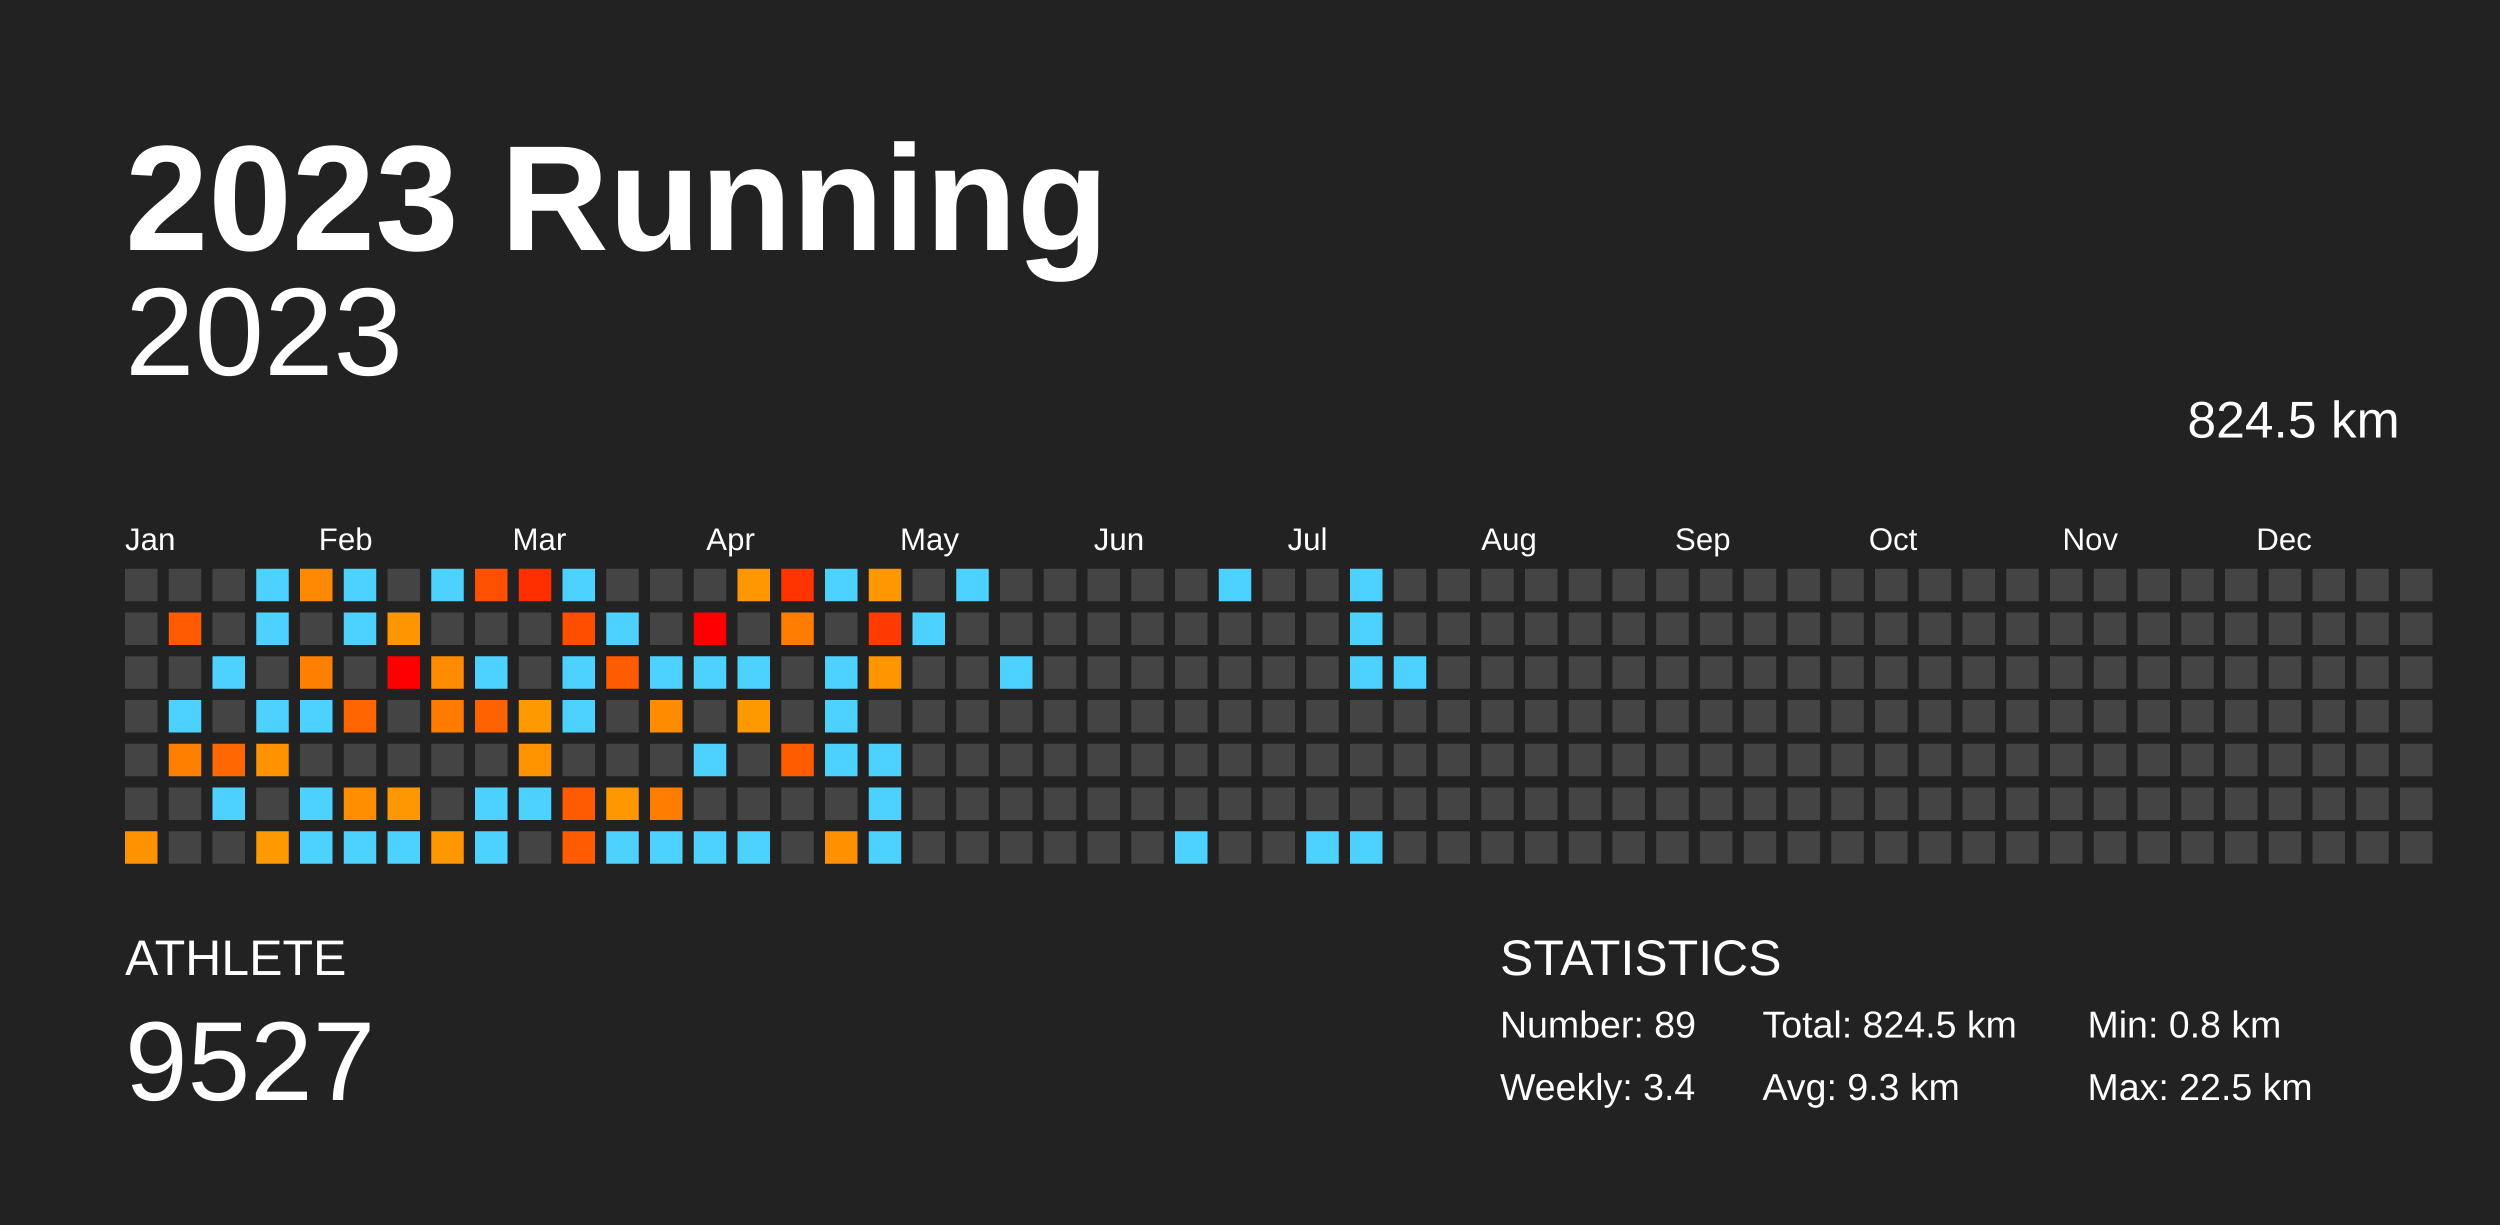
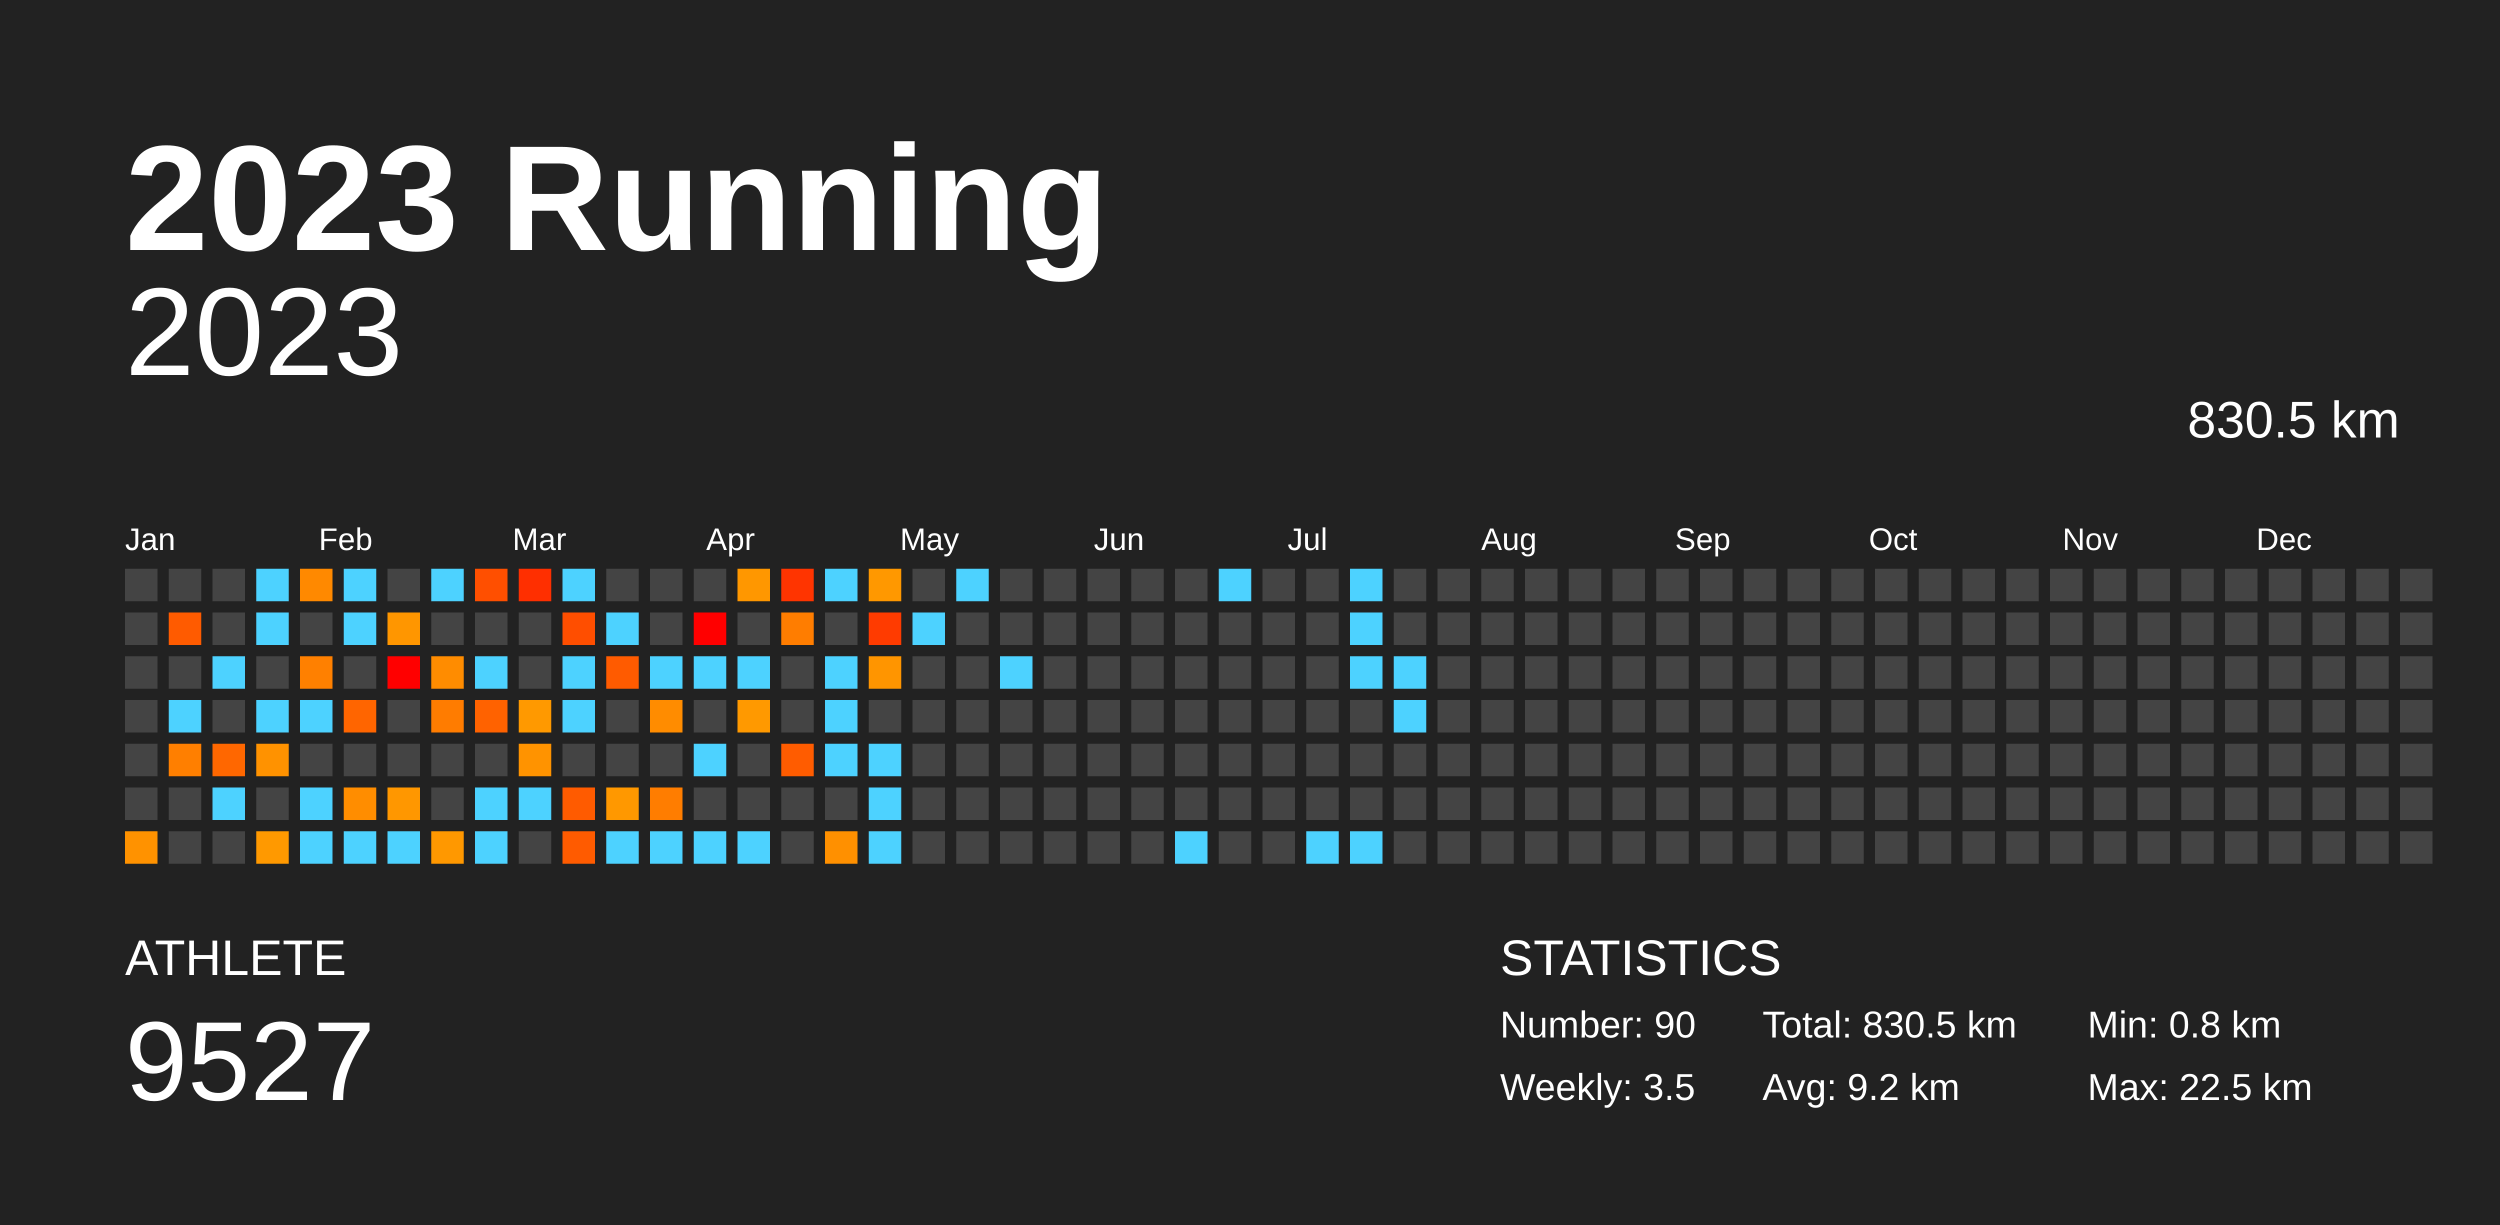
<svg xmlns="http://www.w3.org/2000/svg" baseProfile="full" height="98mm" version="1.1" viewBox="0,0,200,98" width="200mm">
  <defs />
  <rect fill="#222222" height="98" width="200" x="0" y="0" />
  <text fill="#FFFFFF" style="font-size:12px; font-family:Arial; font-weight:bold;" x="10" y="20">2023 Running</text>
  <text fill="#FFFFFF" style="font-size:4px; font-family:Arial" x="10" y="78">ATHLETE</text>
  <text fill="#FFFFFF" style="font-size:9px; font-family:Arial" x="10" y="88">9527</text>
  <text fill="#FFFFFF" style="font-size:4px; font-family:Arial" x="120" y="78">STATISTICS</text>
-   <text fill="#FFFFFF" style="font-size:3px; font-family:Arial" x="120" y="83">Number: 89</text>
-   <text fill="#FFFFFF" style="font-size:3px; font-family:Arial" x="120" y="88">Weekly: 3.4</text>
-   <text fill="#FFFFFF" style="font-size:3px; font-family:Arial" x="141" y="83">Total: 824.5 km</text>
-   <text fill="#FFFFFF" style="font-size:3px; font-family:Arial" x="141" y="88">Avg: 9.3 km</text>
+   <text fill="#FFFFFF" style="font-size:3px; font-family:Arial" x="120" y="83">Number: 90</text>
+   <text fill="#FFFFFF" style="font-size:3px; font-family:Arial" x="120" y="88">Weekly: 3.5</text>
+   <text fill="#FFFFFF" style="font-size:3px; font-family:Arial" x="141" y="83">Total: 830.5 km</text>
+   <text fill="#FFFFFF" style="font-size:3px; font-family:Arial" x="141" y="88">Avg: 9.2 km</text>
  <text fill="#FFFFFF" style="font-size:3px; font-family:Arial" x="167" y="83">Min: 0.8 km</text>
  <text fill="#FFFFFF" style="font-size:3px; font-family:Arial" x="167" y="88">Max: 22.5 km</text>
  <text alignment-baseline="hanging" fill="#FFFFFF" style="font-size:10.0px; font-family:Arial;" x="10" y="30">2023</text>
-   <text alignment-baseline="hanging" fill="#FFFFFF" style="font-size:4.125px; font-family:Arial;" x="175" y="35">824.5 km</text>
+   <text alignment-baseline="hanging" fill="#FFFFFF" style="font-size:4.125px; font-family:Arial;" x="175" y="35">830.5 km</text>
  <text fill="#FFFFFF" style="font-size:2.5px; font-family:Arial" x="10.0" y="44">Jan</text>
  <text fill="#FFFFFF" style="font-size:2.5px; font-family:Arial" x="25.5" y="44">Feb</text>
  <text fill="#FFFFFF" style="font-size:2.5px; font-family:Arial" x="41.0" y="44">Mar</text>
  <text fill="#FFFFFF" style="font-size:2.5px; font-family:Arial" x="56.5" y="44">Apr</text>
  <text fill="#FFFFFF" style="font-size:2.5px; font-family:Arial" x="72.0" y="44">May</text>
  <text fill="#FFFFFF" style="font-size:2.5px; font-family:Arial" x="87.5" y="44">Jun</text>
  <text fill="#FFFFFF" style="font-size:2.5px; font-family:Arial" x="103.0" y="44">Jul</text>
  <text fill="#FFFFFF" style="font-size:2.5px; font-family:Arial" x="118.5" y="44">Aug</text>
  <text fill="#FFFFFF" style="font-size:2.5px; font-family:Arial" x="134.0" y="44">Sep</text>
  <text fill="#FFFFFF" style="font-size:2.5px; font-family:Arial" x="149.5" y="44">Oct</text>
  <text fill="#FFFFFF" style="font-size:2.5px; font-family:Arial" x="165.0" y="44">Nov</text>
  <text fill="#FFFFFF" style="font-size:2.5px; font-family:Arial" x="180.5" y="44">Dec</text>
  <rect fill="#444444" height="2.6" width="2.6" x="10.0" y="45.5" />
  <rect fill="#444444" height="2.6" width="2.6" x="10.0" y="49.0" />
  <rect fill="#444444" height="2.6" width="2.6" x="10.0" y="52.5" />
  <rect fill="#444444" height="2.6" width="2.6" x="10.0" y="56.0" />
  <rect fill="#444444" height="2.6" width="2.6" x="10.0" y="59.5" />
  <rect fill="#444444" height="2.6" width="2.6" x="10.0" y="63.0" />
  <rect fill="#ff9200" height="2.6" width="2.6" x="10.0" y="66.5" />
  <rect fill="#444444" height="2.6" width="2.6" x="13.5" y="45.5" />
  <rect fill="#ff5b00" height="2.6" width="2.6" x="13.5" y="49.0" />
  <rect fill="#444444" height="2.6" width="2.6" x="13.5" y="52.5" />
  <rect fill="#4dd2ff" height="2.6" width="2.6" x="13.5" y="56.0" />
  <rect fill="#ff7f00" height="2.6" width="2.6" x="13.5" y="59.5" />
  <rect fill="#444444" height="2.6" width="2.6" x="13.5" y="63.0" />
  <rect fill="#444444" height="2.6" width="2.6" x="13.5" y="66.5" />
  <rect fill="#444444" height="2.6" width="2.6" x="17.0" y="45.5" />
  <rect fill="#444444" height="2.6" width="2.6" x="17.0" y="49.0" />
  <rect fill="#4dd2ff" height="2.6" width="2.6" x="17.0" y="52.5" />
  <rect fill="#444444" height="2.6" width="2.6" x="17.0" y="56.0" />
  <rect fill="#ff6700" height="2.6" width="2.6" x="17.0" y="59.5" />
  <rect fill="#4dd2ff" height="2.6" width="2.6" x="17.0" y="63.0" />
  <rect fill="#444444" height="2.6" width="2.6" x="17.0" y="66.5" />
  <rect fill="#4dd2ff" height="2.6" width="2.6" x="20.5" y="45.5" />
  <rect fill="#4dd2ff" height="2.6" width="2.6" x="20.5" y="49.0" />
  <rect fill="#444444" height="2.6" width="2.6" x="20.5" y="52.5" />
  <rect fill="#4dd2ff" height="2.6" width="2.6" x="20.5" y="56.0" />
  <rect fill="#ff9200" height="2.6" width="2.6" x="20.5" y="59.5" />
  <rect fill="#444444" height="2.6" width="2.6" x="20.5" y="63.0" />
  <rect fill="#ff9900" height="2.6" width="2.6" x="20.5" y="66.5" />
  <rect fill="#ff8900" height="2.6" width="2.6" x="24.0" y="45.5" />
  <rect fill="#444444" height="2.6" width="2.6" x="24.0" y="49.0" />
  <rect fill="#ff8000" height="2.6" width="2.6" x="24.0" y="52.5" />
  <rect fill="#4dd2ff" height="2.6" width="2.6" x="24.0" y="56.0" />
  <rect fill="#444444" height="2.6" width="2.6" x="24.0" y="59.5" />
  <rect fill="#4dd2ff" height="2.6" width="2.6" x="24.0" y="63.0" />
  <rect fill="#4dd2ff" height="2.6" width="2.6" x="24.0" y="66.5" />
  <rect fill="#4dd2ff" height="2.6" width="2.6" x="27.5" y="45.5" />
  <rect fill="#4dd2ff" height="2.6" width="2.6" x="27.5" y="49.0" />
  <rect fill="#444444" height="2.6" width="2.6" x="27.5" y="52.5" />
  <rect fill="#ff6500" height="2.6" width="2.6" x="27.5" y="56.0" />
  <rect fill="#444444" height="2.6" width="2.6" x="27.5" y="59.5" />
  <rect fill="#ff8d00" height="2.6" width="2.6" x="27.5" y="63.0" />
  <rect fill="#4dd2ff" height="2.6" width="2.6" x="27.5" y="66.5" />
  <rect fill="#444444" height="2.6" width="2.6" x="31.0" y="45.5" />
  <rect fill="#ff9600" height="2.6" width="2.6" x="31.0" y="49.0" />
  <rect fill="red" height="2.6" width="2.6" x="31.0" y="52.5" />
  <rect fill="#444444" height="2.6" width="2.6" x="31.0" y="56.0" />
  <rect fill="#444444" height="2.6" width="2.6" x="31.0" y="59.5" />
  <rect fill="#ff9700" height="2.6" width="2.6" x="31.0" y="63.0" />
  <rect fill="#4dd2ff" height="2.6" width="2.6" x="31.0" y="66.5" />
  <rect fill="#4dd2ff" height="2.6" width="2.6" x="34.5" y="45.5" />
  <rect fill="#444444" height="2.6" width="2.6" x="34.5" y="49.0" />
  <rect fill="#ff8c00" height="2.6" width="2.6" x="34.5" y="52.5" />
  <rect fill="#ff7c00" height="2.6" width="2.6" x="34.5" y="56.0" />
  <rect fill="#444444" height="2.6" width="2.6" x="34.5" y="59.5" />
  <rect fill="#444444" height="2.6" width="2.6" x="34.5" y="63.0" />
  <rect fill="#ff9800" height="2.6" width="2.6" x="34.5" y="66.5" />
  <rect fill="#ff4f00" height="2.6" width="2.6" x="38.0" y="45.5" />
  <rect fill="#444444" height="2.6" width="2.6" x="38.0" y="49.0" />
  <rect fill="#4dd2ff" height="2.6" width="2.6" x="38.0" y="52.5" />
  <rect fill="#ff6200" height="2.6" width="2.6" x="38.0" y="56.0" />
  <rect fill="#444444" height="2.6" width="2.6" x="38.0" y="59.5" />
  <rect fill="#4dd2ff" height="2.6" width="2.6" x="38.0" y="63.0" />
  <rect fill="#4dd2ff" height="2.6" width="2.6" x="38.0" y="66.5" />
  <rect fill="#ff2f00" height="2.6" width="2.6" x="41.5" y="45.5" />
  <rect fill="#444444" height="2.6" width="2.6" x="41.5" y="49.0" />
  <rect fill="#444444" height="2.6" width="2.6" x="41.5" y="52.5" />
  <rect fill="#ff9900" height="2.6" width="2.6" x="41.5" y="56.0" />
  <rect fill="#ff9300" height="2.6" width="2.6" x="41.5" y="59.5" />
  <rect fill="#4dd2ff" height="2.6" width="2.6" x="41.5" y="63.0" />
  <rect fill="#444444" height="2.6" width="2.6" x="41.5" y="66.5" />
  <rect fill="#4dd2ff" height="2.6" width="2.6" x="45.0" y="45.5" />
  <rect fill="#ff4e00" height="2.6" width="2.6" x="45.0" y="49.0" />
  <rect fill="#4dd2ff" height="2.6" width="2.6" x="45.0" y="52.5" />
  <rect fill="#4dd2ff" height="2.6" width="2.6" x="45.0" y="56.0" />
  <rect fill="#444444" height="2.6" width="2.6" x="45.0" y="59.5" />
  <rect fill="#ff5b00" height="2.6" width="2.6" x="45.0" y="63.0" />
  <rect fill="#ff5b00" height="2.6" width="2.6" x="45.0" y="66.5" />
  <rect fill="#444444" height="2.6" width="2.6" x="48.5" y="45.5" />
  <rect fill="#4dd2ff" height="2.6" width="2.6" x="48.5" y="49.0" />
  <rect fill="#ff5b00" height="2.6" width="2.6" x="48.5" y="52.5" />
  <rect fill="#444444" height="2.6" width="2.6" x="48.5" y="56.0" />
  <rect fill="#444444" height="2.6" width="2.6" x="48.5" y="59.5" />
  <rect fill="#ff9800" height="2.6" width="2.6" x="48.5" y="63.0" />
  <rect fill="#4dd2ff" height="2.6" width="2.6" x="48.5" y="66.5" />
  <rect fill="#444444" height="2.6" width="2.6" x="52.0" y="45.5" />
  <rect fill="#444444" height="2.6" width="2.6" x="52.0" y="49.0" />
  <rect fill="#4dd2ff" height="2.6" width="2.6" x="52.0" y="52.5" />
  <rect fill="#ff8c00" height="2.6" width="2.6" x="52.0" y="56.0" />
  <rect fill="#444444" height="2.6" width="2.6" x="52.0" y="59.5" />
  <rect fill="#ff7d00" height="2.6" width="2.6" x="52.0" y="63.0" />
  <rect fill="#4dd2ff" height="2.6" width="2.6" x="52.0" y="66.5" />
  <rect fill="#444444" height="2.6" width="2.6" x="55.5" y="45.5" />
  <rect fill="red" height="2.6" width="2.6" x="55.5" y="49.0" />
  <rect fill="#4dd2ff" height="2.6" width="2.6" x="55.5" y="52.5" />
  <rect fill="#444444" height="2.6" width="2.6" x="55.5" y="56.0" />
  <rect fill="#4dd2ff" height="2.6" width="2.6" x="55.5" y="59.5" />
  <rect fill="#444444" height="2.6" width="2.6" x="55.5" y="63.0" />
  <rect fill="#4dd2ff" height="2.6" width="2.6" x="55.5" y="66.5" />
  <rect fill="#ff9700" height="2.6" width="2.6" x="59.0" y="45.5" />
  <rect fill="#444444" height="2.6" width="2.6" x="59.0" y="49.0" />
  <rect fill="#4dd2ff" height="2.6" width="2.6" x="59.0" y="52.5" />
  <rect fill="#ff9900" height="2.6" width="2.6" x="59.0" y="56.0" />
  <rect fill="#444444" height="2.6" width="2.6" x="59.0" y="59.5" />
  <rect fill="#444444" height="2.6" width="2.6" x="59.0" y="63.0" />
  <rect fill="#4dd2ff" height="2.6" width="2.6" x="59.0" y="66.5" />
  <rect fill="#ff3400" height="2.6" width="2.6" x="62.5" y="45.5" />
  <rect fill="#ff7d00" height="2.6" width="2.6" x="62.5" y="49.0" />
  <rect fill="#444444" height="2.6" width="2.6" x="62.5" y="52.5" />
  <rect fill="#444444" height="2.6" width="2.6" x="62.5" y="56.0" />
  <rect fill="#ff5c00" height="2.6" width="2.6" x="62.5" y="59.5" />
  <rect fill="#444444" height="2.6" width="2.6" x="62.5" y="63.0" />
  <rect fill="#444444" height="2.6" width="2.6" x="62.5" y="66.5" />
  <rect fill="#4dd2ff" height="2.6" width="2.6" x="66.0" y="45.5" />
  <rect fill="#444444" height="2.6" width="2.6" x="66.0" y="49.0" />
  <rect fill="#4dd2ff" height="2.6" width="2.6" x="66.0" y="52.5" />
  <rect fill="#4dd2ff" height="2.6" width="2.6" x="66.0" y="56.0" />
  <rect fill="#4dd2ff" height="2.6" width="2.6" x="66.0" y="59.5" />
  <rect fill="#444444" height="2.6" width="2.6" x="66.0" y="63.0" />
  <rect fill="#ff9000" height="2.6" width="2.6" x="66.0" y="66.5" />
  <rect fill="#ff9800" height="2.6" width="2.6" x="69.5" y="45.5" />
  <rect fill="#ff3b00" height="2.6" width="2.6" x="69.5" y="49.0" />
  <rect fill="#ff9500" height="2.6" width="2.6" x="69.5" y="52.5" />
  <rect fill="#444444" height="2.6" width="2.6" x="69.5" y="56.0" />
  <rect fill="#4dd2ff" height="2.6" width="2.6" x="69.5" y="59.5" />
  <rect fill="#4dd2ff" height="2.6" width="2.6" x="69.5" y="63.0" />
  <rect fill="#4dd2ff" height="2.6" width="2.6" x="69.5" y="66.5" />
  <rect fill="#444444" height="2.6" width="2.6" x="73.0" y="45.5" />
  <rect fill="#4dd2ff" height="2.6" width="2.6" x="73.0" y="49.0" />
  <rect fill="#444444" height="2.6" width="2.6" x="73.0" y="52.5" />
  <rect fill="#444444" height="2.6" width="2.6" x="73.0" y="56.0" />
  <rect fill="#444444" height="2.6" width="2.6" x="73.0" y="59.5" />
  <rect fill="#444444" height="2.6" width="2.6" x="73.0" y="63.0" />
  <rect fill="#444444" height="2.6" width="2.6" x="73.0" y="66.5" />
  <rect fill="#4dd2ff" height="2.6" width="2.6" x="76.5" y="45.5" />
  <rect fill="#444444" height="2.6" width="2.6" x="76.5" y="49.0" />
  <rect fill="#444444" height="2.6" width="2.6" x="76.5" y="52.5" />
  <rect fill="#444444" height="2.6" width="2.6" x="76.5" y="56.0" />
  <rect fill="#444444" height="2.6" width="2.6" x="76.5" y="59.5" />
  <rect fill="#444444" height="2.6" width="2.6" x="76.5" y="63.0" />
  <rect fill="#444444" height="2.6" width="2.6" x="76.5" y="66.5" />
  <rect fill="#444444" height="2.6" width="2.6" x="80.0" y="45.5" />
  <rect fill="#444444" height="2.6" width="2.6" x="80.0" y="49.0" />
  <rect fill="#4dd2ff" height="2.6" width="2.6" x="80.0" y="52.5" />
  <rect fill="#444444" height="2.6" width="2.6" x="80.0" y="56.0" />
  <rect fill="#444444" height="2.6" width="2.6" x="80.0" y="59.5" />
  <rect fill="#444444" height="2.6" width="2.6" x="80.0" y="63.0" />
  <rect fill="#444444" height="2.6" width="2.6" x="80.0" y="66.5" />
  <rect fill="#444444" height="2.6" width="2.6" x="83.5" y="45.5" />
  <rect fill="#444444" height="2.6" width="2.6" x="83.5" y="49.0" />
  <rect fill="#444444" height="2.6" width="2.6" x="83.5" y="52.5" />
  <rect fill="#444444" height="2.6" width="2.6" x="83.5" y="56.0" />
  <rect fill="#444444" height="2.6" width="2.6" x="83.5" y="59.5" />
  <rect fill="#444444" height="2.6" width="2.6" x="83.5" y="63.0" />
  <rect fill="#444444" height="2.6" width="2.6" x="83.5" y="66.5" />
  <rect fill="#444444" height="2.6" width="2.6" x="87.0" y="45.5" />
  <rect fill="#444444" height="2.6" width="2.6" x="87.0" y="49.0" />
  <rect fill="#444444" height="2.6" width="2.6" x="87.0" y="52.5" />
  <rect fill="#444444" height="2.6" width="2.6" x="87.0" y="56.0" />
  <rect fill="#444444" height="2.6" width="2.6" x="87.0" y="59.5" />
  <rect fill="#444444" height="2.6" width="2.6" x="87.0" y="63.0" />
  <rect fill="#444444" height="2.6" width="2.6" x="87.0" y="66.5" />
  <rect fill="#444444" height="2.6" width="2.6" x="90.5" y="45.5" />
  <rect fill="#444444" height="2.6" width="2.6" x="90.5" y="49.0" />
  <rect fill="#444444" height="2.6" width="2.6" x="90.5" y="52.5" />
  <rect fill="#444444" height="2.6" width="2.6" x="90.5" y="56.0" />
  <rect fill="#444444" height="2.6" width="2.6" x="90.5" y="59.5" />
  <rect fill="#444444" height="2.6" width="2.6" x="90.5" y="63.0" />
  <rect fill="#444444" height="2.6" width="2.6" x="90.5" y="66.5" />
  <rect fill="#444444" height="2.6" width="2.6" x="94.0" y="45.5" />
  <rect fill="#444444" height="2.6" width="2.6" x="94.0" y="49.0" />
  <rect fill="#444444" height="2.6" width="2.6" x="94.0" y="52.5" />
  <rect fill="#444444" height="2.6" width="2.6" x="94.0" y="56.0" />
  <rect fill="#444444" height="2.6" width="2.6" x="94.0" y="59.5" />
  <rect fill="#444444" height="2.6" width="2.6" x="94.0" y="63.0" />
  <rect fill="#4dd2ff" height="2.6" width="2.6" x="94.0" y="66.5" />
  <rect fill="#4dd2ff" height="2.6" width="2.6" x="97.5" y="45.5" />
  <rect fill="#444444" height="2.6" width="2.6" x="97.5" y="49.0" />
  <rect fill="#444444" height="2.6" width="2.6" x="97.5" y="52.5" />
  <rect fill="#444444" height="2.6" width="2.6" x="97.5" y="56.0" />
  <rect fill="#444444" height="2.6" width="2.6" x="97.5" y="59.5" />
  <rect fill="#444444" height="2.6" width="2.6" x="97.5" y="63.0" />
  <rect fill="#444444" height="2.6" width="2.6" x="97.5" y="66.5" />
  <rect fill="#444444" height="2.6" width="2.6" x="101.0" y="45.5" />
  <rect fill="#444444" height="2.6" width="2.6" x="101.0" y="49.0" />
  <rect fill="#444444" height="2.6" width="2.6" x="101.0" y="52.5" />
  <rect fill="#444444" height="2.6" width="2.6" x="101.0" y="56.0" />
  <rect fill="#444444" height="2.6" width="2.6" x="101.0" y="59.5" />
  <rect fill="#444444" height="2.6" width="2.6" x="101.0" y="63.0" />
  <rect fill="#444444" height="2.6" width="2.6" x="101.0" y="66.5" />
  <rect fill="#444444" height="2.6" width="2.6" x="104.5" y="45.5" />
  <rect fill="#444444" height="2.6" width="2.6" x="104.5" y="49.0" />
  <rect fill="#444444" height="2.6" width="2.6" x="104.5" y="52.5" />
  <rect fill="#444444" height="2.6" width="2.6" x="104.5" y="56.0" />
  <rect fill="#444444" height="2.6" width="2.6" x="104.5" y="59.5" />
  <rect fill="#444444" height="2.6" width="2.6" x="104.5" y="63.0" />
  <rect fill="#4dd2ff" height="2.6" width="2.6" x="104.5" y="66.5" />
  <rect fill="#4dd2ff" height="2.6" width="2.6" x="108.0" y="45.5" />
  <rect fill="#4dd2ff" height="2.6" width="2.6" x="108.0" y="49.0" />
  <rect fill="#4dd2ff" height="2.6" width="2.6" x="108.0" y="52.5" />
  <rect fill="#444444" height="2.6" width="2.6" x="108.0" y="56.0" />
  <rect fill="#444444" height="2.6" width="2.6" x="108.0" y="59.5" />
  <rect fill="#444444" height="2.6" width="2.6" x="108.0" y="63.0" />
  <rect fill="#4dd2ff" height="2.6" width="2.6" x="108.0" y="66.5" />
  <rect fill="#444444" height="2.6" width="2.6" x="111.5" y="45.5" />
  <rect fill="#444444" height="2.6" width="2.6" x="111.5" y="49.0" />
  <rect fill="#4dd2ff" height="2.6" width="2.6" x="111.5" y="52.5" />
-   <rect fill="#444444" height="2.6" width="2.6" x="111.5" y="56.0" />
+   <rect fill="#4dd2ff" height="2.6" width="2.6" x="111.5" y="56.0" />
  <rect fill="#444444" height="2.6" width="2.6" x="111.5" y="59.5" />
  <rect fill="#444444" height="2.6" width="2.6" x="111.5" y="63.0" />
  <rect fill="#444444" height="2.6" width="2.6" x="111.5" y="66.5" />
  <rect fill="#444444" height="2.6" width="2.6" x="115.0" y="45.5" />
  <rect fill="#444444" height="2.6" width="2.6" x="115.0" y="49.0" />
  <rect fill="#444444" height="2.6" width="2.6" x="115.0" y="52.5" />
  <rect fill="#444444" height="2.6" width="2.6" x="115.0" y="56.0" />
  <rect fill="#444444" height="2.6" width="2.6" x="115.0" y="59.5" />
  <rect fill="#444444" height="2.6" width="2.6" x="115.0" y="63.0" />
  <rect fill="#444444" height="2.6" width="2.6" x="115.0" y="66.5" />
  <rect fill="#444444" height="2.6" width="2.6" x="118.5" y="45.5" />
  <rect fill="#444444" height="2.6" width="2.6" x="118.5" y="49.0" />
  <rect fill="#444444" height="2.6" width="2.6" x="118.5" y="52.5" />
  <rect fill="#444444" height="2.6" width="2.6" x="118.5" y="56.0" />
  <rect fill="#444444" height="2.6" width="2.6" x="118.5" y="59.5" />
  <rect fill="#444444" height="2.6" width="2.6" x="118.5" y="63.0" />
  <rect fill="#444444" height="2.6" width="2.6" x="118.5" y="66.5" />
  <rect fill="#444444" height="2.6" width="2.6" x="122.0" y="45.5" />
  <rect fill="#444444" height="2.6" width="2.6" x="122.0" y="49.0" />
  <rect fill="#444444" height="2.6" width="2.6" x="122.0" y="52.5" />
  <rect fill="#444444" height="2.6" width="2.6" x="122.0" y="56.0" />
  <rect fill="#444444" height="2.6" width="2.6" x="122.0" y="59.5" />
  <rect fill="#444444" height="2.6" width="2.6" x="122.0" y="63.0" />
  <rect fill="#444444" height="2.6" width="2.6" x="122.0" y="66.5" />
  <rect fill="#444444" height="2.6" width="2.6" x="125.5" y="45.5" />
  <rect fill="#444444" height="2.6" width="2.6" x="125.5" y="49.0" />
  <rect fill="#444444" height="2.6" width="2.6" x="125.5" y="52.5" />
  <rect fill="#444444" height="2.6" width="2.6" x="125.5" y="56.0" />
  <rect fill="#444444" height="2.6" width="2.6" x="125.5" y="59.5" />
  <rect fill="#444444" height="2.6" width="2.6" x="125.5" y="63.0" />
  <rect fill="#444444" height="2.6" width="2.6" x="125.5" y="66.5" />
  <rect fill="#444444" height="2.6" width="2.6" x="129.0" y="45.5" />
  <rect fill="#444444" height="2.6" width="2.6" x="129.0" y="49.0" />
  <rect fill="#444444" height="2.6" width="2.6" x="129.0" y="52.5" />
  <rect fill="#444444" height="2.6" width="2.6" x="129.0" y="56.0" />
  <rect fill="#444444" height="2.6" width="2.6" x="129.0" y="59.5" />
  <rect fill="#444444" height="2.6" width="2.6" x="129.0" y="63.0" />
  <rect fill="#444444" height="2.6" width="2.6" x="129.0" y="66.5" />
  <rect fill="#444444" height="2.6" width="2.6" x="132.5" y="45.5" />
  <rect fill="#444444" height="2.6" width="2.6" x="132.5" y="49.0" />
  <rect fill="#444444" height="2.6" width="2.6" x="132.5" y="52.5" />
  <rect fill="#444444" height="2.6" width="2.6" x="132.5" y="56.0" />
  <rect fill="#444444" height="2.6" width="2.6" x="132.5" y="59.5" />
  <rect fill="#444444" height="2.6" width="2.6" x="132.5" y="63.0" />
  <rect fill="#444444" height="2.6" width="2.6" x="132.5" y="66.5" />
  <rect fill="#444444" height="2.6" width="2.6" x="136.0" y="45.5" />
  <rect fill="#444444" height="2.6" width="2.6" x="136.0" y="49.0" />
  <rect fill="#444444" height="2.6" width="2.6" x="136.0" y="52.5" />
  <rect fill="#444444" height="2.6" width="2.6" x="136.0" y="56.0" />
  <rect fill="#444444" height="2.6" width="2.6" x="136.0" y="59.5" />
  <rect fill="#444444" height="2.6" width="2.6" x="136.0" y="63.0" />
  <rect fill="#444444" height="2.6" width="2.6" x="136.0" y="66.5" />
  <rect fill="#444444" height="2.6" width="2.6" x="139.5" y="45.5" />
  <rect fill="#444444" height="2.6" width="2.6" x="139.5" y="49.0" />
  <rect fill="#444444" height="2.6" width="2.6" x="139.5" y="52.5" />
  <rect fill="#444444" height="2.6" width="2.6" x="139.5" y="56.0" />
  <rect fill="#444444" height="2.6" width="2.6" x="139.5" y="59.5" />
  <rect fill="#444444" height="2.6" width="2.6" x="139.5" y="63.0" />
  <rect fill="#444444" height="2.6" width="2.6" x="139.5" y="66.5" />
  <rect fill="#444444" height="2.6" width="2.6" x="143.0" y="45.5" />
  <rect fill="#444444" height="2.6" width="2.6" x="143.0" y="49.0" />
  <rect fill="#444444" height="2.6" width="2.6" x="143.0" y="52.5" />
  <rect fill="#444444" height="2.6" width="2.6" x="143.0" y="56.0" />
  <rect fill="#444444" height="2.6" width="2.6" x="143.0" y="59.5" />
  <rect fill="#444444" height="2.6" width="2.6" x="143.0" y="63.0" />
  <rect fill="#444444" height="2.6" width="2.6" x="143.0" y="66.5" />
  <rect fill="#444444" height="2.6" width="2.6" x="146.5" y="45.5" />
  <rect fill="#444444" height="2.6" width="2.6" x="146.5" y="49.0" />
  <rect fill="#444444" height="2.6" width="2.6" x="146.5" y="52.5" />
  <rect fill="#444444" height="2.6" width="2.6" x="146.5" y="56.0" />
  <rect fill="#444444" height="2.6" width="2.6" x="146.5" y="59.5" />
  <rect fill="#444444" height="2.6" width="2.6" x="146.5" y="63.0" />
  <rect fill="#444444" height="2.6" width="2.6" x="146.5" y="66.5" />
  <rect fill="#444444" height="2.6" width="2.6" x="150.0" y="45.5" />
  <rect fill="#444444" height="2.6" width="2.6" x="150.0" y="49.0" />
  <rect fill="#444444" height="2.6" width="2.6" x="150.0" y="52.5" />
  <rect fill="#444444" height="2.6" width="2.6" x="150.0" y="56.0" />
  <rect fill="#444444" height="2.6" width="2.6" x="150.0" y="59.5" />
  <rect fill="#444444" height="2.6" width="2.6" x="150.0" y="63.0" />
  <rect fill="#444444" height="2.6" width="2.6" x="150.0" y="66.5" />
  <rect fill="#444444" height="2.6" width="2.6" x="153.5" y="45.5" />
  <rect fill="#444444" height="2.6" width="2.6" x="153.5" y="49.0" />
  <rect fill="#444444" height="2.6" width="2.6" x="153.5" y="52.5" />
  <rect fill="#444444" height="2.6" width="2.6" x="153.5" y="56.0" />
  <rect fill="#444444" height="2.6" width="2.6" x="153.5" y="59.5" />
  <rect fill="#444444" height="2.6" width="2.6" x="153.5" y="63.0" />
  <rect fill="#444444" height="2.6" width="2.6" x="153.5" y="66.5" />
  <rect fill="#444444" height="2.6" width="2.6" x="157.0" y="45.5" />
  <rect fill="#444444" height="2.6" width="2.6" x="157.0" y="49.0" />
  <rect fill="#444444" height="2.6" width="2.6" x="157.0" y="52.5" />
  <rect fill="#444444" height="2.6" width="2.6" x="157.0" y="56.0" />
  <rect fill="#444444" height="2.6" width="2.6" x="157.0" y="59.5" />
  <rect fill="#444444" height="2.6" width="2.6" x="157.0" y="63.0" />
  <rect fill="#444444" height="2.6" width="2.6" x="157.0" y="66.5" />
  <rect fill="#444444" height="2.6" width="2.6" x="160.5" y="45.5" />
  <rect fill="#444444" height="2.6" width="2.6" x="160.5" y="49.0" />
  <rect fill="#444444" height="2.6" width="2.6" x="160.5" y="52.5" />
  <rect fill="#444444" height="2.6" width="2.6" x="160.5" y="56.0" />
  <rect fill="#444444" height="2.6" width="2.6" x="160.5" y="59.5" />
  <rect fill="#444444" height="2.6" width="2.6" x="160.5" y="63.0" />
  <rect fill="#444444" height="2.6" width="2.6" x="160.5" y="66.5" />
  <rect fill="#444444" height="2.6" width="2.6" x="164.0" y="45.5" />
  <rect fill="#444444" height="2.6" width="2.6" x="164.0" y="49.0" />
  <rect fill="#444444" height="2.6" width="2.6" x="164.0" y="52.5" />
  <rect fill="#444444" height="2.6" width="2.6" x="164.0" y="56.0" />
  <rect fill="#444444" height="2.6" width="2.6" x="164.0" y="59.5" />
  <rect fill="#444444" height="2.6" width="2.6" x="164.0" y="63.0" />
  <rect fill="#444444" height="2.6" width="2.6" x="164.0" y="66.5" />
  <rect fill="#444444" height="2.6" width="2.6" x="167.5" y="45.5" />
  <rect fill="#444444" height="2.6" width="2.6" x="167.5" y="49.0" />
  <rect fill="#444444" height="2.6" width="2.6" x="167.5" y="52.5" />
  <rect fill="#444444" height="2.6" width="2.6" x="167.5" y="56.0" />
  <rect fill="#444444" height="2.6" width="2.6" x="167.5" y="59.5" />
  <rect fill="#444444" height="2.6" width="2.6" x="167.5" y="63.0" />
  <rect fill="#444444" height="2.6" width="2.6" x="167.5" y="66.5" />
  <rect fill="#444444" height="2.6" width="2.6" x="171.0" y="45.5" />
  <rect fill="#444444" height="2.6" width="2.6" x="171.0" y="49.0" />
  <rect fill="#444444" height="2.6" width="2.6" x="171.0" y="52.5" />
  <rect fill="#444444" height="2.6" width="2.6" x="171.0" y="56.0" />
  <rect fill="#444444" height="2.6" width="2.6" x="171.0" y="59.5" />
  <rect fill="#444444" height="2.6" width="2.6" x="171.0" y="63.0" />
  <rect fill="#444444" height="2.6" width="2.6" x="171.0" y="66.5" />
  <rect fill="#444444" height="2.6" width="2.6" x="174.5" y="45.5" />
  <rect fill="#444444" height="2.6" width="2.6" x="174.5" y="49.0" />
  <rect fill="#444444" height="2.6" width="2.6" x="174.5" y="52.5" />
  <rect fill="#444444" height="2.6" width="2.6" x="174.5" y="56.0" />
  <rect fill="#444444" height="2.6" width="2.6" x="174.5" y="59.5" />
  <rect fill="#444444" height="2.6" width="2.6" x="174.5" y="63.0" />
  <rect fill="#444444" height="2.6" width="2.6" x="174.5" y="66.5" />
  <rect fill="#444444" height="2.6" width="2.6" x="178.0" y="45.5" />
  <rect fill="#444444" height="2.6" width="2.6" x="178.0" y="49.0" />
  <rect fill="#444444" height="2.6" width="2.6" x="178.0" y="52.5" />
  <rect fill="#444444" height="2.6" width="2.6" x="178.0" y="56.0" />
  <rect fill="#444444" height="2.6" width="2.6" x="178.0" y="59.5" />
  <rect fill="#444444" height="2.6" width="2.6" x="178.0" y="63.0" />
  <rect fill="#444444" height="2.6" width="2.6" x="178.0" y="66.5" />
  <rect fill="#444444" height="2.6" width="2.6" x="181.5" y="45.5" />
  <rect fill="#444444" height="2.6" width="2.6" x="181.5" y="49.0" />
  <rect fill="#444444" height="2.6" width="2.6" x="181.5" y="52.5" />
  <rect fill="#444444" height="2.6" width="2.6" x="181.5" y="56.0" />
  <rect fill="#444444" height="2.6" width="2.6" x="181.5" y="59.5" />
  <rect fill="#444444" height="2.6" width="2.6" x="181.5" y="63.0" />
  <rect fill="#444444" height="2.6" width="2.6" x="181.5" y="66.5" />
  <rect fill="#444444" height="2.6" width="2.6" x="185.0" y="45.5" />
  <rect fill="#444444" height="2.6" width="2.6" x="185.0" y="49.0" />
  <rect fill="#444444" height="2.6" width="2.6" x="185.0" y="52.5" />
  <rect fill="#444444" height="2.6" width="2.6" x="185.0" y="56.0" />
  <rect fill="#444444" height="2.6" width="2.6" x="185.0" y="59.5" />
  <rect fill="#444444" height="2.6" width="2.6" x="185.0" y="63.0" />
  <rect fill="#444444" height="2.6" width="2.6" x="185.0" y="66.5" />
  <rect fill="#444444" height="2.6" width="2.6" x="188.5" y="45.5" />
  <rect fill="#444444" height="2.6" width="2.6" x="188.5" y="49.0" />
  <rect fill="#444444" height="2.6" width="2.6" x="188.5" y="52.5" />
  <rect fill="#444444" height="2.6" width="2.6" x="188.5" y="56.0" />
  <rect fill="#444444" height="2.6" width="2.6" x="188.5" y="59.5" />
  <rect fill="#444444" height="2.6" width="2.6" x="188.5" y="63.0" />
  <rect fill="#444444" height="2.6" width="2.6" x="188.5" y="66.5" />
  <rect fill="#444444" height="2.6" width="2.6" x="192.0" y="45.5" />
  <rect fill="#444444" height="2.6" width="2.6" x="192.0" y="49.0" />
  <rect fill="#444444" height="2.6" width="2.6" x="192.0" y="52.5" />
  <rect fill="#444444" height="2.6" width="2.6" x="192.0" y="56.0" />
  <rect fill="#444444" height="2.6" width="2.6" x="192.0" y="59.5" />
  <rect fill="#444444" height="2.6" width="2.6" x="192.0" y="63.0" />
  <rect fill="#444444" height="2.6" width="2.6" x="192.0" y="66.5" />
</svg>
